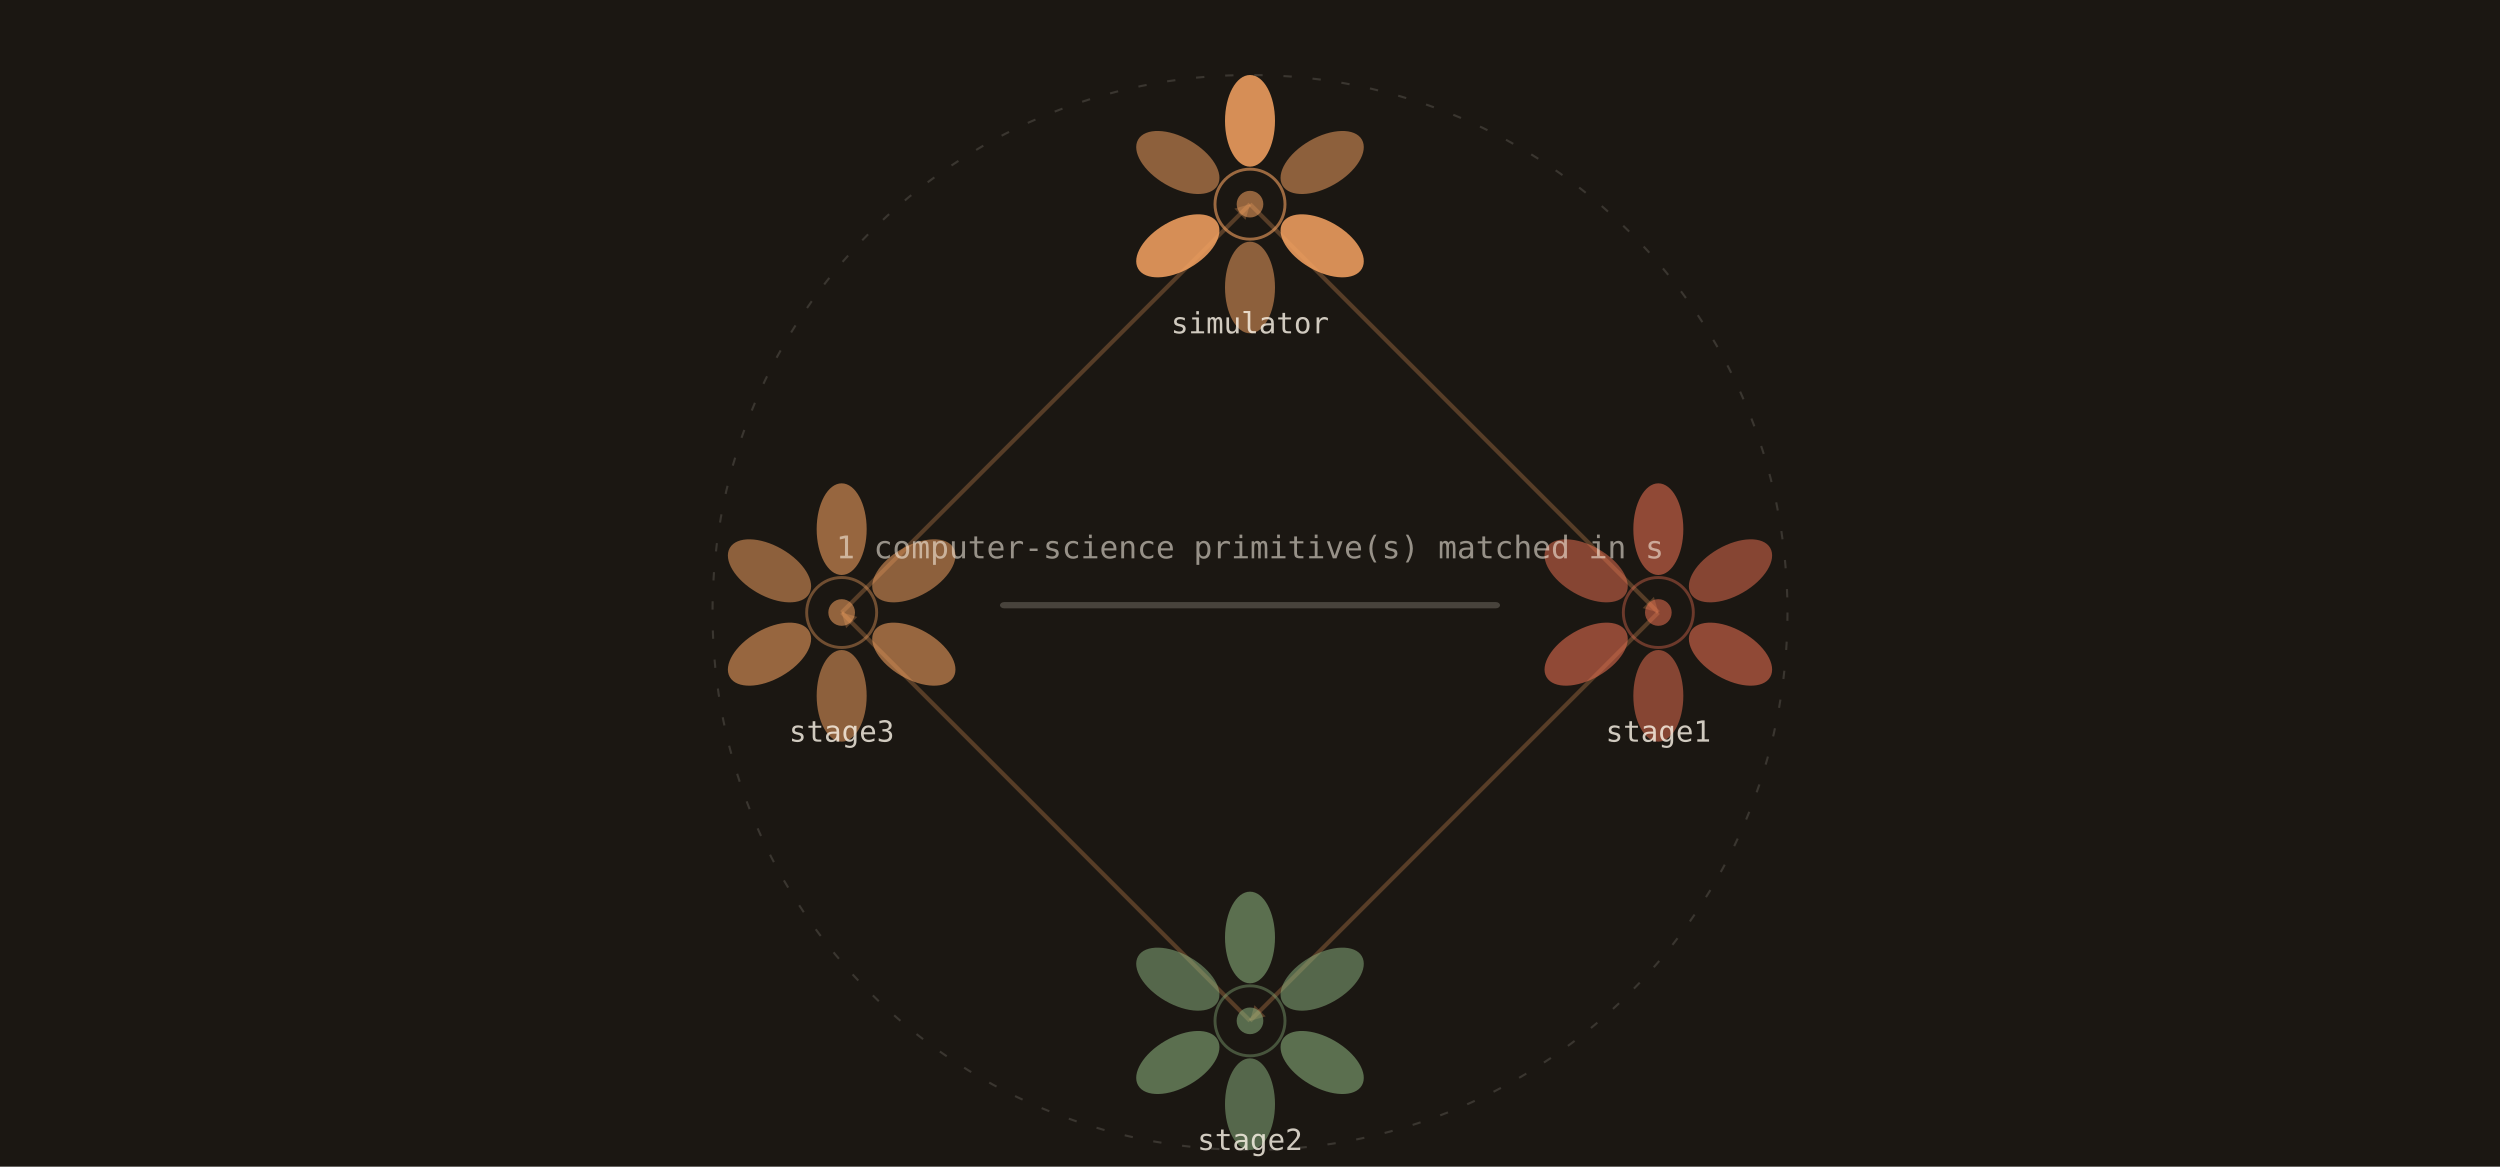
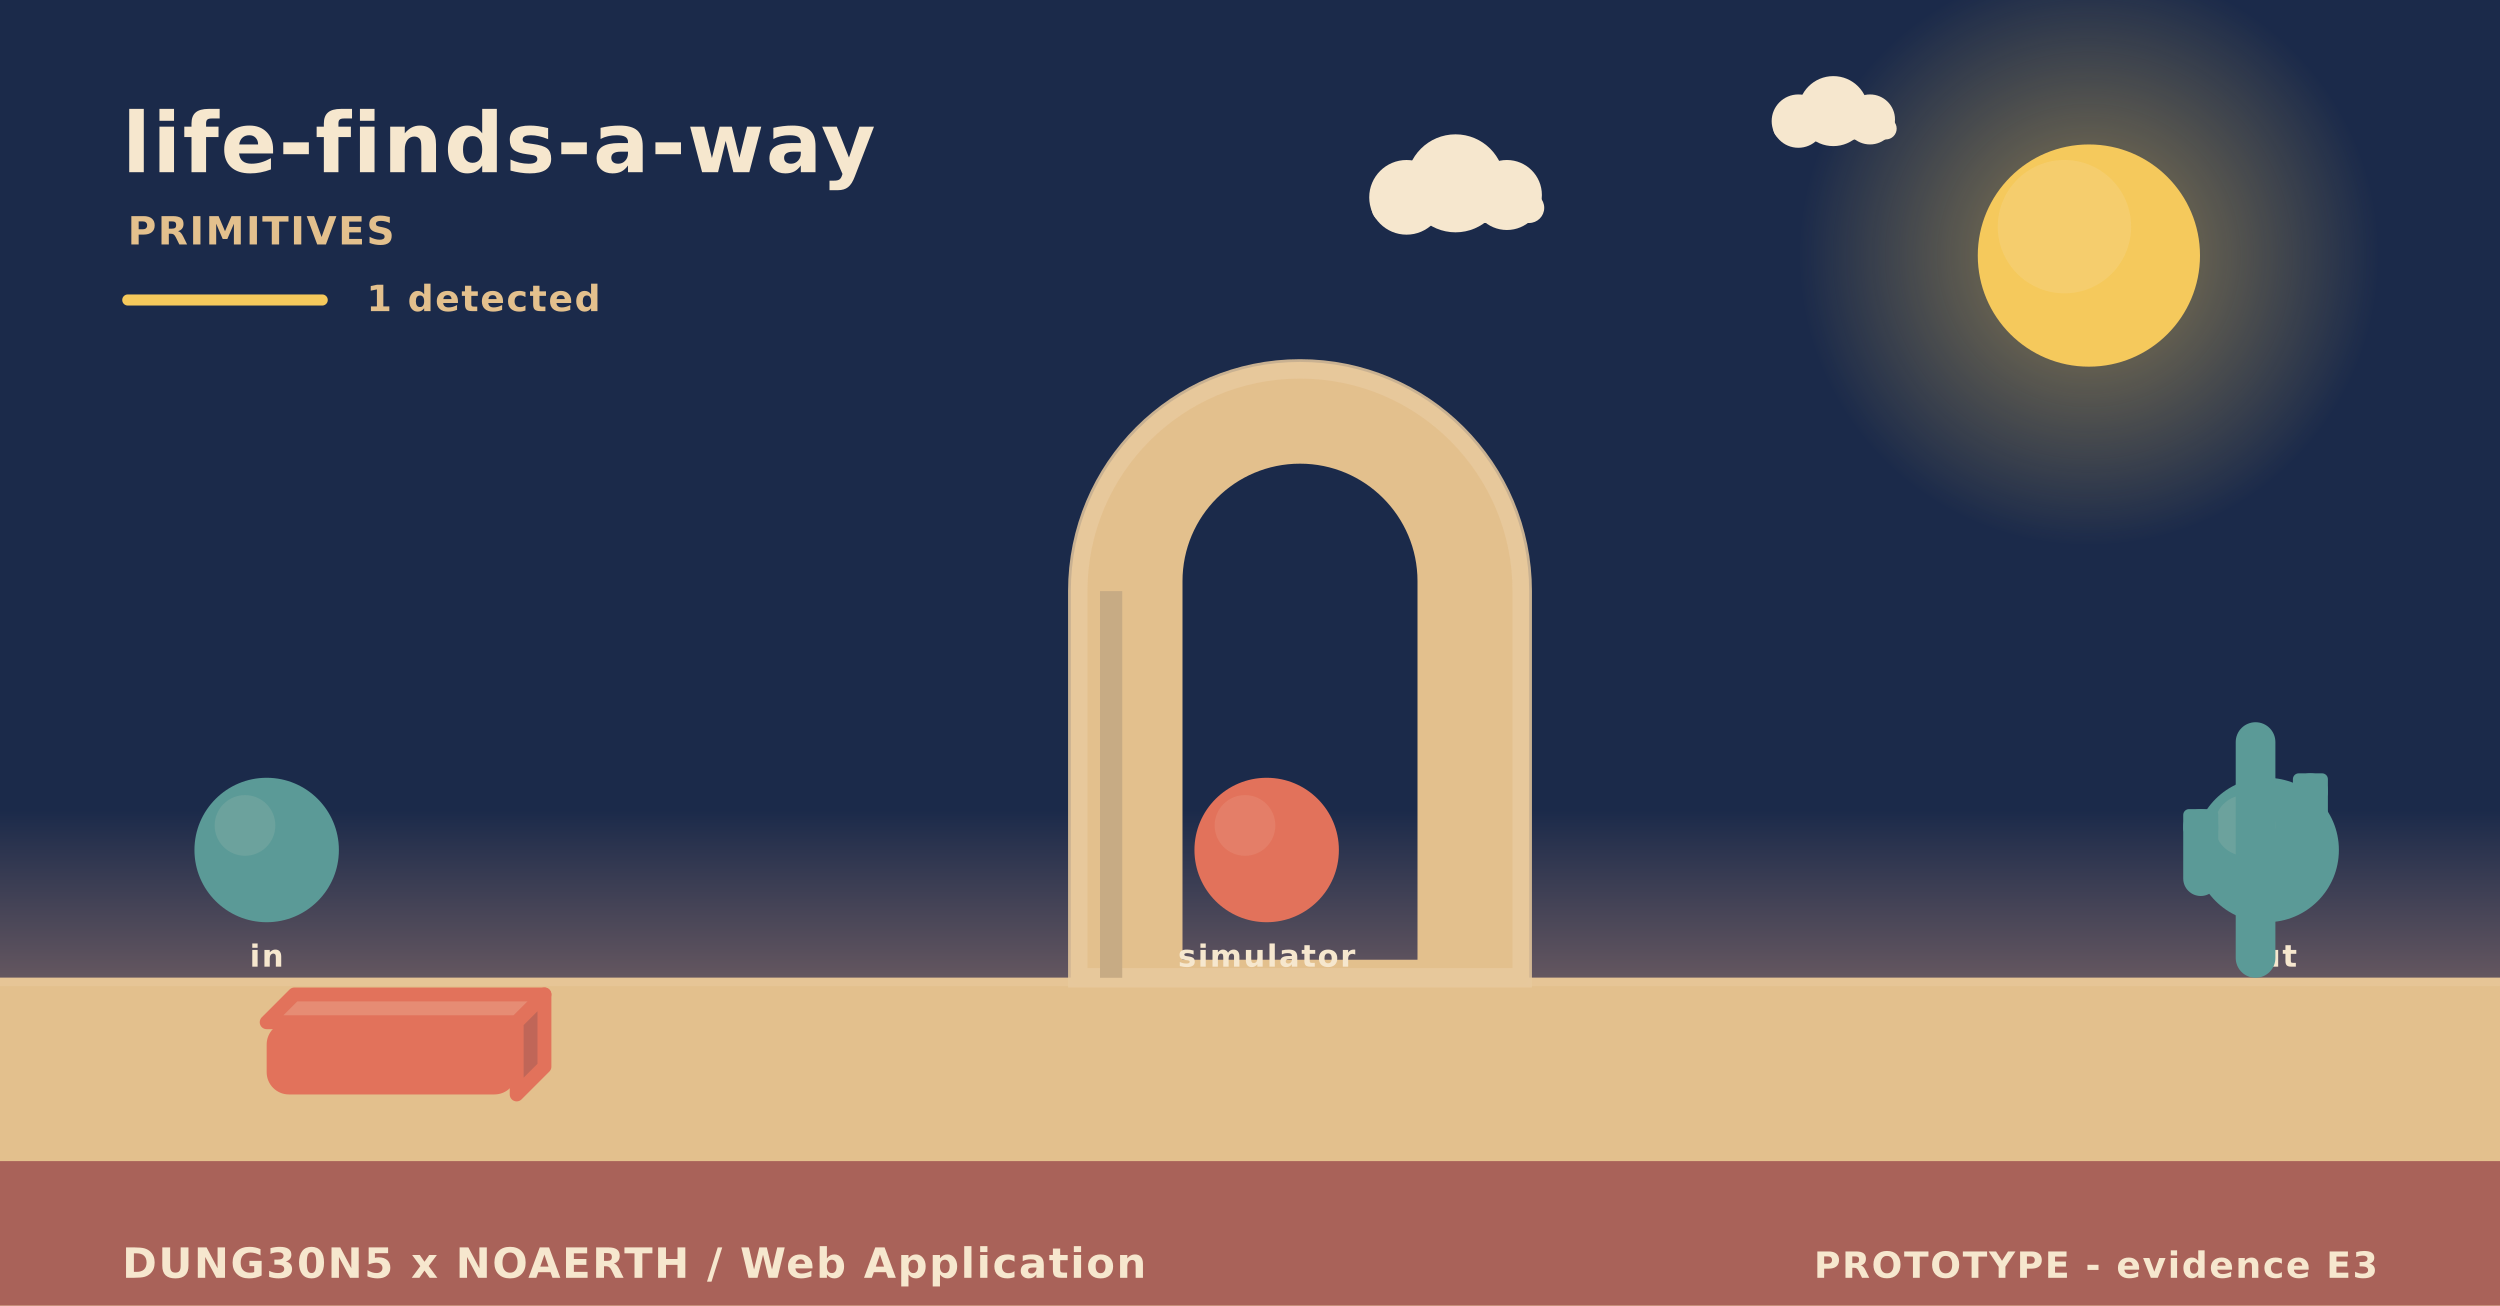
- <svg xmlns="http://www.w3.org/2000/svg" viewBox="0 0 1200 560" width="1200" height="560" role="img" aria-label="life-finds-a-way state machine">
-   <rect width="1200" height="560" fill="#1b1712" />
-   <defs>
-     <linearGradient id="gs" x1="0" y1="0" x2="1" y2="1">
-       <stop offset="0%" stop-color="#f4a261" />
-       <stop offset="100%" stop-color="#e76f51" />
-     </linearGradient>
-   </defs>
-   <circle cx="600.00" cy="294.00" r="258.00" fill="none" stroke="rgba(253,246,233,0.140)" stroke-width="1.00" opacity="1.00" stroke-dasharray="4 10" />
-   <line x1="600.00" y1="98.00" x2="796.00" y2="294.00" stroke="rgba(244,162,97,0.500)" stroke-width="2.00" opacity="0.55" />
-   <polygon points="796.00,294.00 793.88,286.50 788.50,291.88" fill="rgba(244,162,97,0.500)" opacity="0.55" />
-   <line x1="796.00" y1="294.00" x2="600.00" y2="490.00" stroke="rgba(244,162,97,0.500)" stroke-width="2.00" opacity="0.55" />
-   <polygon points="600.00,490.00 607.50,487.88 602.12,482.50" fill="rgba(244,162,97,0.500)" opacity="0.55" />
-   <line x1="600.00" y1="490.00" x2="404.00" y2="294.00" stroke="rgba(244,162,97,0.500)" stroke-width="2.00" opacity="0.55" />
-   <polygon points="404.00,294.00 406.12,301.50 411.50,296.12" fill="rgba(244,162,97,0.500)" opacity="0.55" />
-   <line x1="404.00" y1="294.00" x2="600.00" y2="98.00" stroke="rgba(244,162,97,0.500)" stroke-width="2.00" opacity="0.55" />
-   <polygon points="600.00,98.00 592.50,100.12 597.88,105.50" fill="rgba(244,162,97,0.500)" opacity="0.55" />
-   <ellipse cx="600.00" cy="58.00" rx="12.00" ry="22.00" fill="rgba(244,162,97,0.900)" opacity="0.95" transform="rotate(0.0 600.00 58.00)" />
-   <ellipse cx="634.64" cy="78.00" rx="12.00" ry="22.00" fill="rgba(244,162,97,0.550)" opacity="0.95" transform="rotate(60.0 634.64 78.00)" />
-   <ellipse cx="634.64" cy="118.00" rx="12.00" ry="22.00" fill="rgba(244,162,97,0.900)" opacity="0.95" transform="rotate(120.0 634.64 118.00)" />
-   <ellipse cx="600.00" cy="138.00" rx="12.00" ry="22.00" fill="rgba(244,162,97,0.550)" opacity="0.95" transform="rotate(180.0 600.00 138.00)" />
-   <ellipse cx="565.36" cy="118.00" rx="12.00" ry="22.00" fill="rgba(244,162,97,0.900)" opacity="0.95" transform="rotate(240.0 565.36 118.00)" />
-   <ellipse cx="565.36" cy="78.00" rx="12.00" ry="22.00" fill="rgba(244,162,97,0.550)" opacity="0.95" transform="rotate(300.0 565.36 78.00)" />
-   <circle cx="600.00" cy="98.00" r="16.80" fill="none" stroke="rgba(244,162,97,0.900)" stroke-width="1.40" opacity="0.66" />
-   <circle cx="600.00" cy="98.00" r="6.40" fill="rgba(244,162,97,0.550)" opacity="1.00" />
-   <text x="600" y="160" font-family="ui-monospace,Menlo,monospace" font-size="14" fill="rgba(253,246,233,0.800)" text-anchor="middle">simulator</text>
-   <ellipse cx="796.00" cy="254.00" rx="12.00" ry="22.00" fill="rgba(231,111,81,0.600)" opacity="0.95" transform="rotate(0.0 796.00 254.00)" />
-   <ellipse cx="830.64" cy="274.00" rx="12.00" ry="22.00" fill="rgba(231,111,81,0.550)" opacity="0.95" transform="rotate(60.0 830.64 274.00)" />
-   <ellipse cx="830.64" cy="314.00" rx="12.00" ry="22.00" fill="rgba(231,111,81,0.600)" opacity="0.95" transform="rotate(120.0 830.64 314.00)" />
-   <ellipse cx="796.00" cy="334.00" rx="12.00" ry="22.00" fill="rgba(231,111,81,0.550)" opacity="0.95" transform="rotate(180.0 796.00 334.00)" />
-   <ellipse cx="761.36" cy="314.00" rx="12.00" ry="22.00" fill="rgba(231,111,81,0.600)" opacity="0.95" transform="rotate(240.0 761.36 314.00)" />
-   <ellipse cx="761.36" cy="274.00" rx="12.00" ry="22.00" fill="rgba(231,111,81,0.550)" opacity="0.95" transform="rotate(300.0 761.36 274.00)" />
-   <circle cx="796.00" cy="294.00" r="16.80" fill="none" stroke="rgba(231,111,81,0.600)" stroke-width="1.40" opacity="0.66" />
-   <circle cx="796.00" cy="294.00" r="6.40" fill="rgba(231,111,81,0.550)" opacity="1.00" />
-   <text x="796" y="356" font-family="ui-monospace,Menlo,monospace" font-size="14" fill="rgba(253,246,233,0.800)" text-anchor="middle">stage1</text>
-   <ellipse cx="600.00" cy="450.00" rx="12.00" ry="22.00" fill="rgba(138,177,125,0.600)" opacity="0.95" transform="rotate(0.0 600.00 450.00)" />
-   <ellipse cx="634.64" cy="470.00" rx="12.00" ry="22.00" fill="rgba(138,177,125,0.550)" opacity="0.95" transform="rotate(60.0 634.64 470.00)" />
-   <ellipse cx="634.64" cy="510.00" rx="12.00" ry="22.00" fill="rgba(138,177,125,0.600)" opacity="0.95" transform="rotate(120.0 634.64 510.00)" />
-   <ellipse cx="600.00" cy="530.00" rx="12.00" ry="22.00" fill="rgba(138,177,125,0.550)" opacity="0.95" transform="rotate(180.0 600.00 530.00)" />
-   <ellipse cx="565.36" cy="510.00" rx="12.00" ry="22.00" fill="rgba(138,177,125,0.600)" opacity="0.95" transform="rotate(240.0 565.36 510.00)" />
-   <ellipse cx="565.36" cy="470.00" rx="12.00" ry="22.00" fill="rgba(138,177,125,0.550)" opacity="0.95" transform="rotate(300.0 565.36 470.00)" />
-   <circle cx="600.00" cy="490.00" r="16.80" fill="none" stroke="rgba(138,177,125,0.600)" stroke-width="1.40" opacity="0.66" />
-   <circle cx="600.00" cy="490.00" r="6.40" fill="rgba(138,177,125,0.550)" opacity="1.00" />
-   <text x="600" y="552" font-family="ui-monospace,Menlo,monospace" font-size="14" fill="rgba(253,246,233,0.800)" text-anchor="middle">stage2</text>
-   <ellipse cx="404.00" cy="254.00" rx="12.00" ry="22.00" fill="rgba(244,162,97,0.600)" opacity="0.95" transform="rotate(0.0 404.00 254.00)" />
-   <ellipse cx="438.64" cy="274.00" rx="12.00" ry="22.00" fill="rgba(244,162,97,0.550)" opacity="0.95" transform="rotate(60.0 438.64 274.00)" />
-   <ellipse cx="438.64" cy="314.00" rx="12.00" ry="22.00" fill="rgba(244,162,97,0.600)" opacity="0.95" transform="rotate(120.0 438.64 314.00)" />
-   <ellipse cx="404.00" cy="334.00" rx="12.00" ry="22.00" fill="rgba(244,162,97,0.550)" opacity="0.95" transform="rotate(180.0 404.00 334.00)" />
-   <ellipse cx="369.36" cy="314.00" rx="12.00" ry="22.00" fill="rgba(244,162,97,0.600)" opacity="0.95" transform="rotate(240.0 369.36 314.00)" />
-   <ellipse cx="369.36" cy="274.00" rx="12.00" ry="22.00" fill="rgba(244,162,97,0.550)" opacity="0.95" transform="rotate(300.0 369.36 274.00)" />
-   <circle cx="404.00" cy="294.00" r="16.80" fill="none" stroke="rgba(244,162,97,0.600)" stroke-width="1.40" opacity="0.66" />
-   <circle cx="404.00" cy="294.00" r="6.40" fill="rgba(244,162,97,0.550)" opacity="1.00" />
-   <text x="404" y="356" font-family="ui-monospace,Menlo,monospace" font-size="14" fill="rgba(253,246,233,0.800)" text-anchor="middle">stage3</text>
-   <rect x="480.00" y="289.00" width="240.00" height="3.00" rx="2.00" fill="rgba(253,246,233,0.200)" opacity="1.00" />
-   <text x="600" y="268" font-family="ui-monospace,Menlo,monospace" font-size="15" fill="rgba(253,246,233,0.550)" text-anchor="middle">1 computer-science primitive(s) matched in s</text>
+ <svg xmlns="http://www.w3.org/2000/svg" width="900" height="470" viewBox="0 0 900 470" role="img" aria-label="life-finds-a-way - how it behaves">
+   <linearGradient id="skys" x1="0" y1="0" x2="0" y2="1">
+     <stop offset="0" stop-color="#1b2a4a" />
+     <stop offset="0.62" stop-color="#1b2a4a" />
+     <stop offset="1" stop-color="#f3ad8a" />
+   </linearGradient>
+   <rect width="900" height="470" fill="url(#skys)" />
+   <radialGradient id="suns">
+     <stop offset="0.35" stop-color="#f5c95c" stop-opacity="0.34" />
+     <stop offset="1" stop-color="#f5c95c" stop-opacity="0" />
+   </radialGradient>
+   <circle cx="752" cy="92" r="104" fill="url(#suns)" />
+   <circle cx="752" cy="92" r="40" fill="#f5c95c" />
+   <circle cx="743.2" cy="81.6" r="24" fill="#f5d27e" opacity="0.5" />
+   <g>
+     <circle cx="524" cy="66" r="17.64" fill="#f6e7ce" />
+     <circle cx="506.36" cy="71.04" r="13.44" fill="#f6e7ce" />
+     <circle cx="542.48" cy="70.2" r="12.6" fill="#f6e7ce" />
+     <rect x="493.76" y="69.36" width="62.16" height="10.92" rx="5.46" fill="#f6e7ce" />
+   </g>
+   <g>
+     <circle cx="660" cy="40" r="12.6" fill="#f6e7ce" />
+     <circle cx="647.4" cy="43.6" r="9.6" fill="#f6e7ce" />
+     <circle cx="673.2" cy="43" r="9" fill="#f6e7ce" />
+     <rect x="638.4" y="42.4" width="44.4" height="7.8" rx="3.9" fill="#f6e7ce" />
+   </g>
+   <rect x="0" y="352" width="900" height="118" fill="#e3c08d" />
+   <rect x="0" y="352" width="900" height="3" fill="#e6c596" />
+   <text x="44" y="62" font-family="Verdana,DejaVu Sans,sans-serif" font-size="30" font-weight="700" letter-spacing="0.6" fill="#f6e7ce" text-anchor="start">life-finds-a-way</text>
+   <text x="46" y="88" font-family="Verdana,DejaVu Sans,sans-serif" font-size="14" font-weight="700" letter-spacing="0.6" fill="#e3c08d" text-anchor="start">PRIMITIVES</text>
+   <rect x="44" y="106" width="74" height="4" rx="2" fill="#f5c95c" />
+   <text x="132" y="112" font-family="Verdana,DejaVu Sans,sans-serif" font-size="13" font-weight="700" letter-spacing="0.6" fill="#e3c08d" text-anchor="start">1 detected</text>
+   <path d="M388,352 L388,212.8 A80,80 0 0 1 548,212.8 L548,352 Z M423.2,348 L423.2,209.22 A44.8,44.8 0 0 1 512.8,209.22 L512.8,348 Z" fill="#e3c08d" fill-rule="evenodd" stroke="#e3c08d" stroke-width="5" stroke-linejoin="round" />
+   <path d="M388,352 L388,212.8 A80,80 0 0 1 548,212.8 L548,352 Z" fill="none" stroke="#e8c99d" stroke-width="7" stroke-linecap="round" opacity="0.85" />
+   <rect x="396" y="212.8" width="8" height="139.2" fill="#c7ab84" />
+   <circle cx="96" cy="306" r="26" fill="#5b9a97" />
+   <circle cx="88.2" cy="297.16" r="10.92" fill="#7aa9a2" opacity="0.55" />
+   <text x="96" y="348" font-family="Verdana,DejaVu Sans,sans-serif" font-size="11" font-weight="700" letter-spacing="0.6" fill="#f6e7ce" text-anchor="middle">in</text>
+   <circle cx="456" cy="306" r="26" fill="#e2725b" />
+   <circle cx="448.2" cy="297.16" r="10.92" fill="#e68972" opacity="0.55" />
+   <text x="456" y="348" font-family="Verdana,DejaVu Sans,sans-serif" font-size="11" font-weight="700" letter-spacing="0.6" fill="#f6e7ce" text-anchor="middle">simulator</text>
+   <circle cx="816" cy="306" r="26" fill="#5b9a97" />
+   <circle cx="808.2" cy="297.16" r="10.92" fill="#7aa9a2" opacity="0.55" />
+   <text x="816" y="348" font-family="Verdana,DejaVu Sans,sans-serif" font-size="11" font-weight="700" letter-spacing="0.6" fill="#f6e7ce" text-anchor="middle">out</text>
+   <path d="M96,368 L186,368 L196,358 L106,358 Z" fill="#e68c74" stroke="#e2725b" stroke-width="5" stroke-linejoin="round" />
+   <path d="M186,368 L196,358 L196,384 L186,394 Z" fill="#c06658" stroke="#e2725b" stroke-width="5" stroke-linejoin="round" />
+   <rect x="96" y="368" width="90" height="26" rx="8" fill="#e2725b" />
+   <rect x="804.86" y="260" width="14.28" height="92" rx="7.14" fill="#5b9a97" />
+   <rect x="785.96" y="291.28" width="12.6" height="31.28" rx="6.3" fill="#5b9a97" />
+   <rect x="785.96" y="291.28" width="12.6" height="9.2" rx="2.1" fill="#5b9a97" />
+   <rect x="825.44" y="278.4" width="12.6" height="31.28" rx="6.3" fill="#5b9a97" />
+   <rect x="825.44" y="278.4" width="12.6" height="9.2" rx="2.1" fill="#5b9a97" />
+   <rect x="0" y="418" width="900" height="52" rx="0" fill="#a65c56" opacity="0.94" />
+   <text x="44" y="460" font-family="Verdana,DejaVu Sans,sans-serif" font-size="15" font-weight="700" letter-spacing="0.6" fill="#f6e7ce" text-anchor="start">DUNG30N5 x NOAERTH  /  Web Application</text>
+   <text x="856" y="460" font-family="Verdana,DejaVu Sans,sans-serif" font-size="13" font-weight="700" letter-spacing="0.6" fill="#f6e7ce" text-anchor="end">PROTOTYPE  -  evidence E3</text>
</svg>
